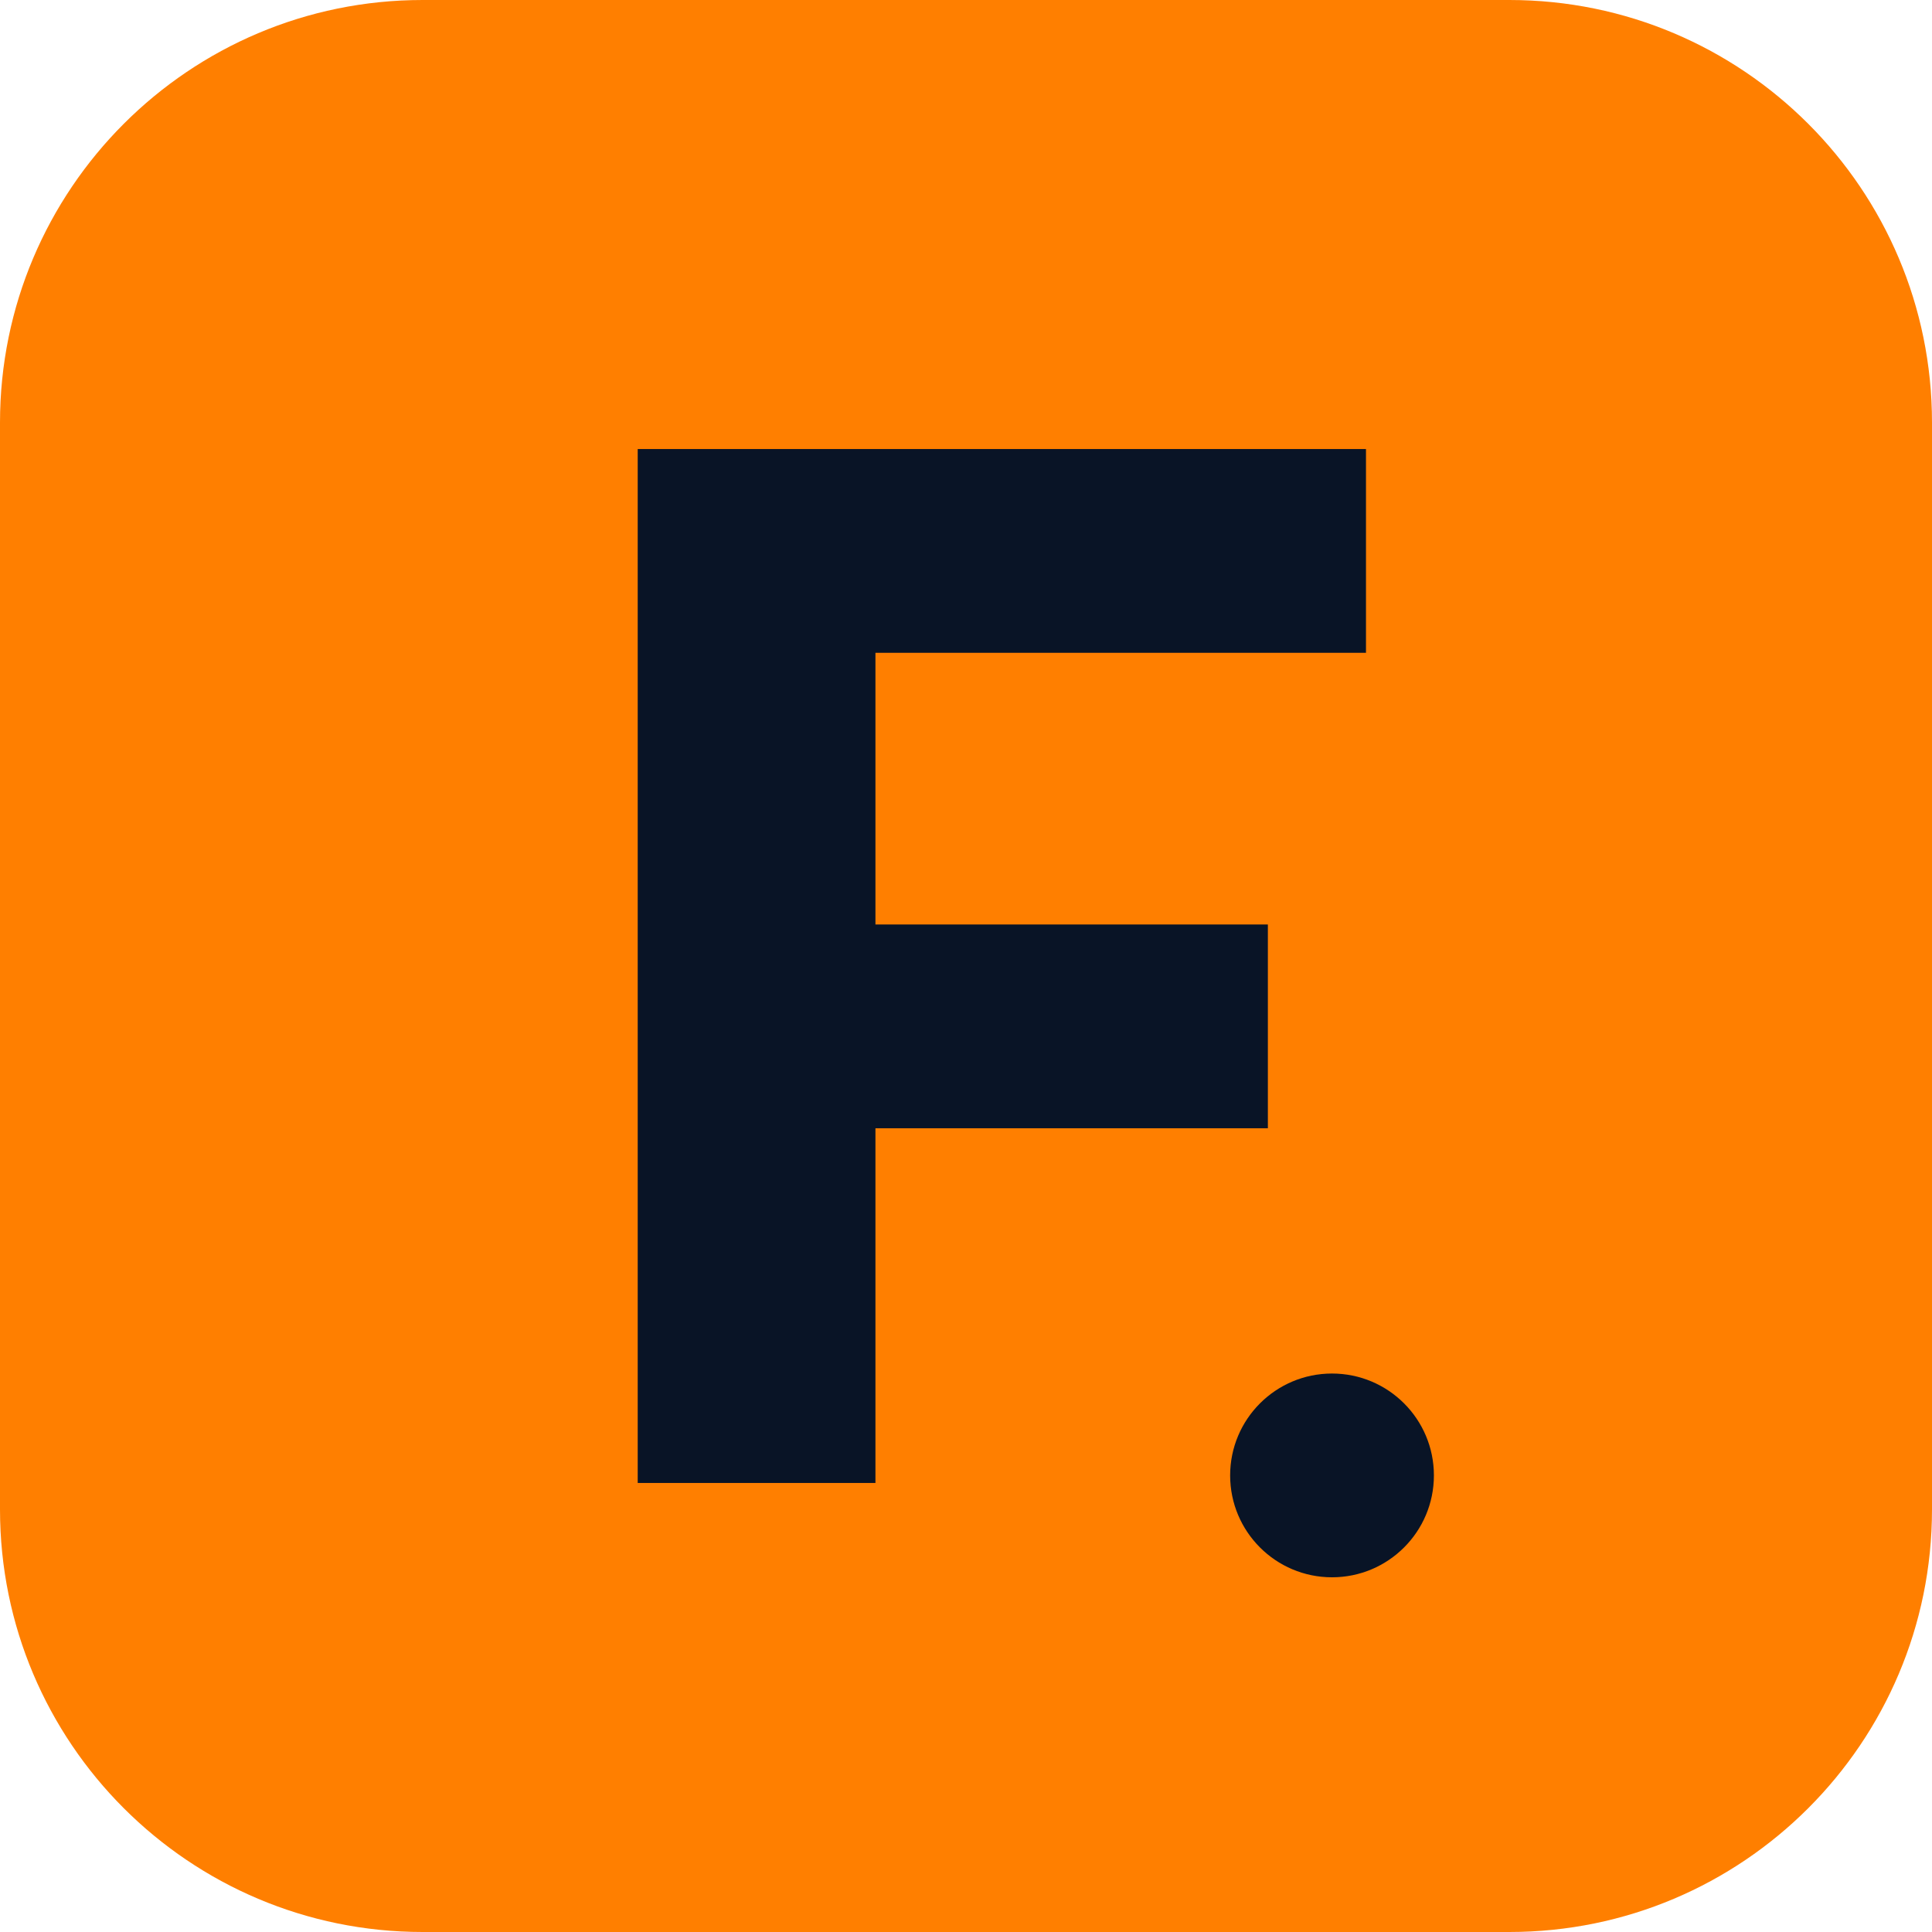
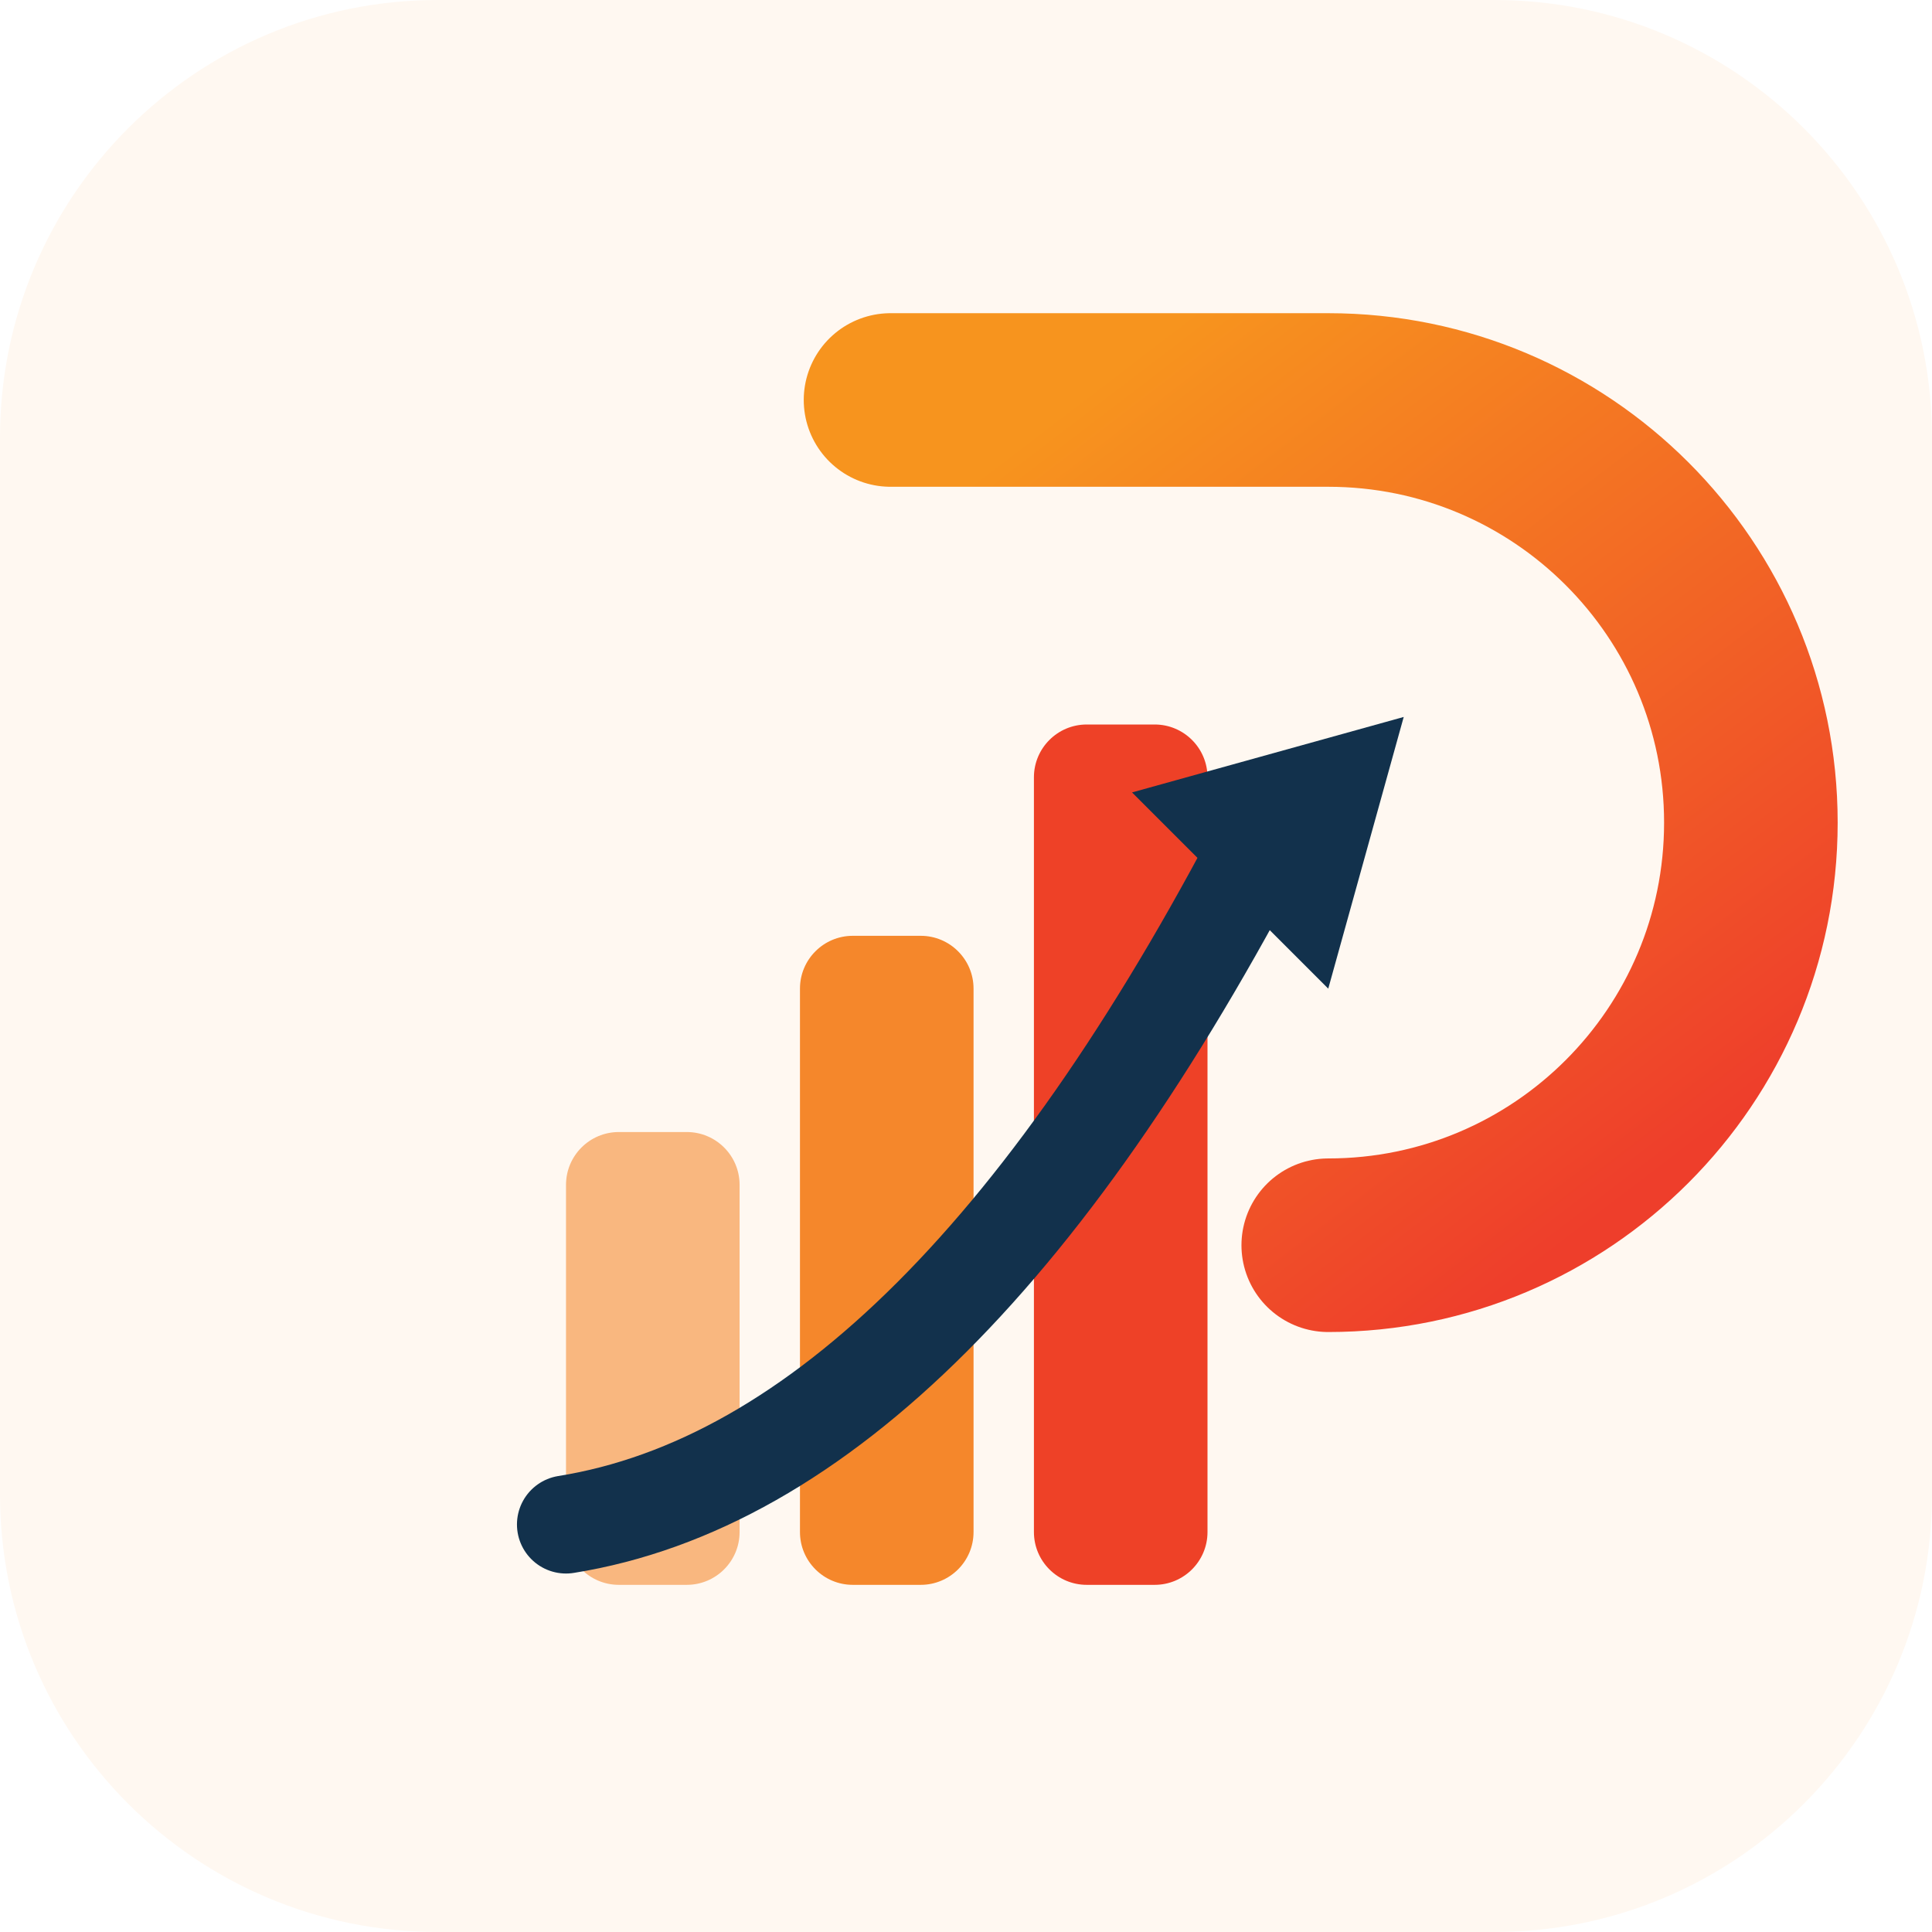
- <svg xmlns="http://www.w3.org/2000/svg" viewBox="0 0 512 512">
-   <rect width="512" height="512" rx="112" fill="#ff7f00" />
-   <path d="M169 119h193v54H232v72h104v54H232v94h-63V119Z" fill="#091426" />
-   <circle cx="353" cy="391" r="27" fill="#091426" />
+ <svg xmlns="http://www.w3.org/2000/svg" viewBox="0 0 512 512" fill="none">
+   <defs>
+     <linearGradient id="pf-flow" x1="0.15" y1="0.05" x2="0.85" y2="0.95">
+       <stop offset="0" stop-color="#F7941E" />
+       <stop offset="1" stop-color="#EE3E2B" />
+     </linearGradient>
+   </defs>
+   <rect width="512" height="512" rx="116" fill="#FFF8F1" />
+   <path d="M236 106 H352 a112 112 0 0 1 0 224" stroke="url(#pf-flow)" stroke-width="46" stroke-linecap="round" fill="none" />
+   <rect x="150" y="300" width="46" height="120" rx="14" fill="#F9B77F" />
+   <rect x="212" y="248" width="46" height="172" rx="14" fill="#F5872B" />
+   <rect x="274" y="192" width="46" height="228" rx="14" fill="#EE4127" />
+   <path d="M150 404 Q 250 388 338 216" stroke="#12314C" stroke-width="26" stroke-linecap="round" fill="none" />
+   <path d="M300 210 L372 190 L352 262 Z" fill="#12314C" />
</svg>
